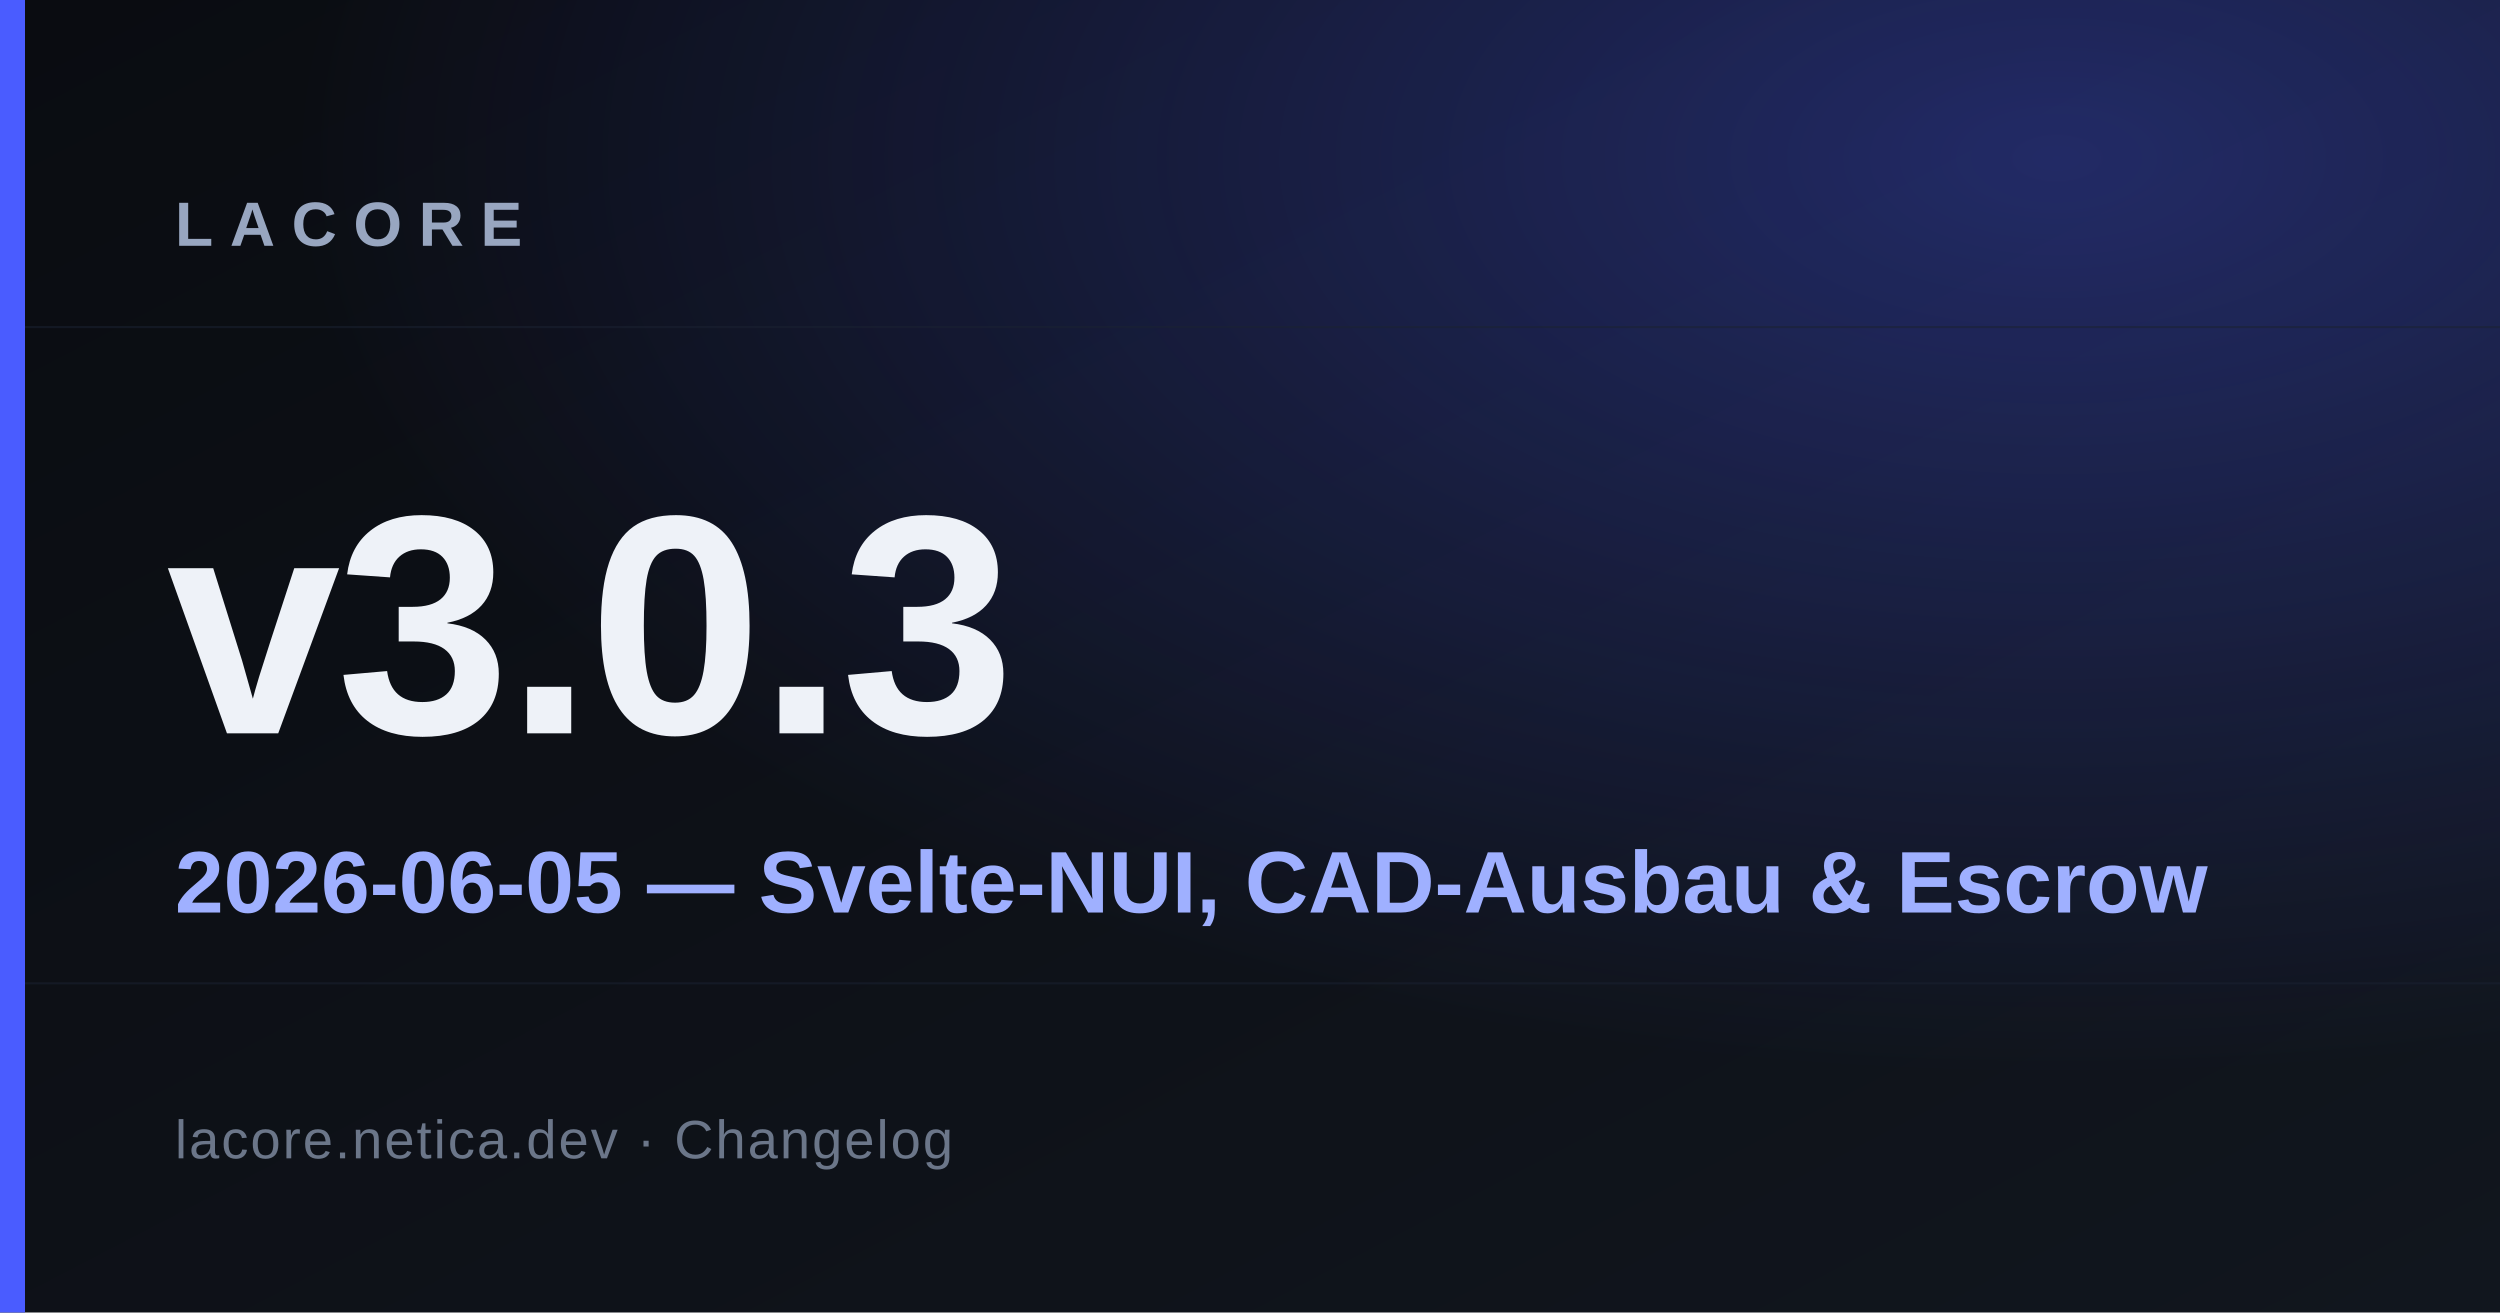
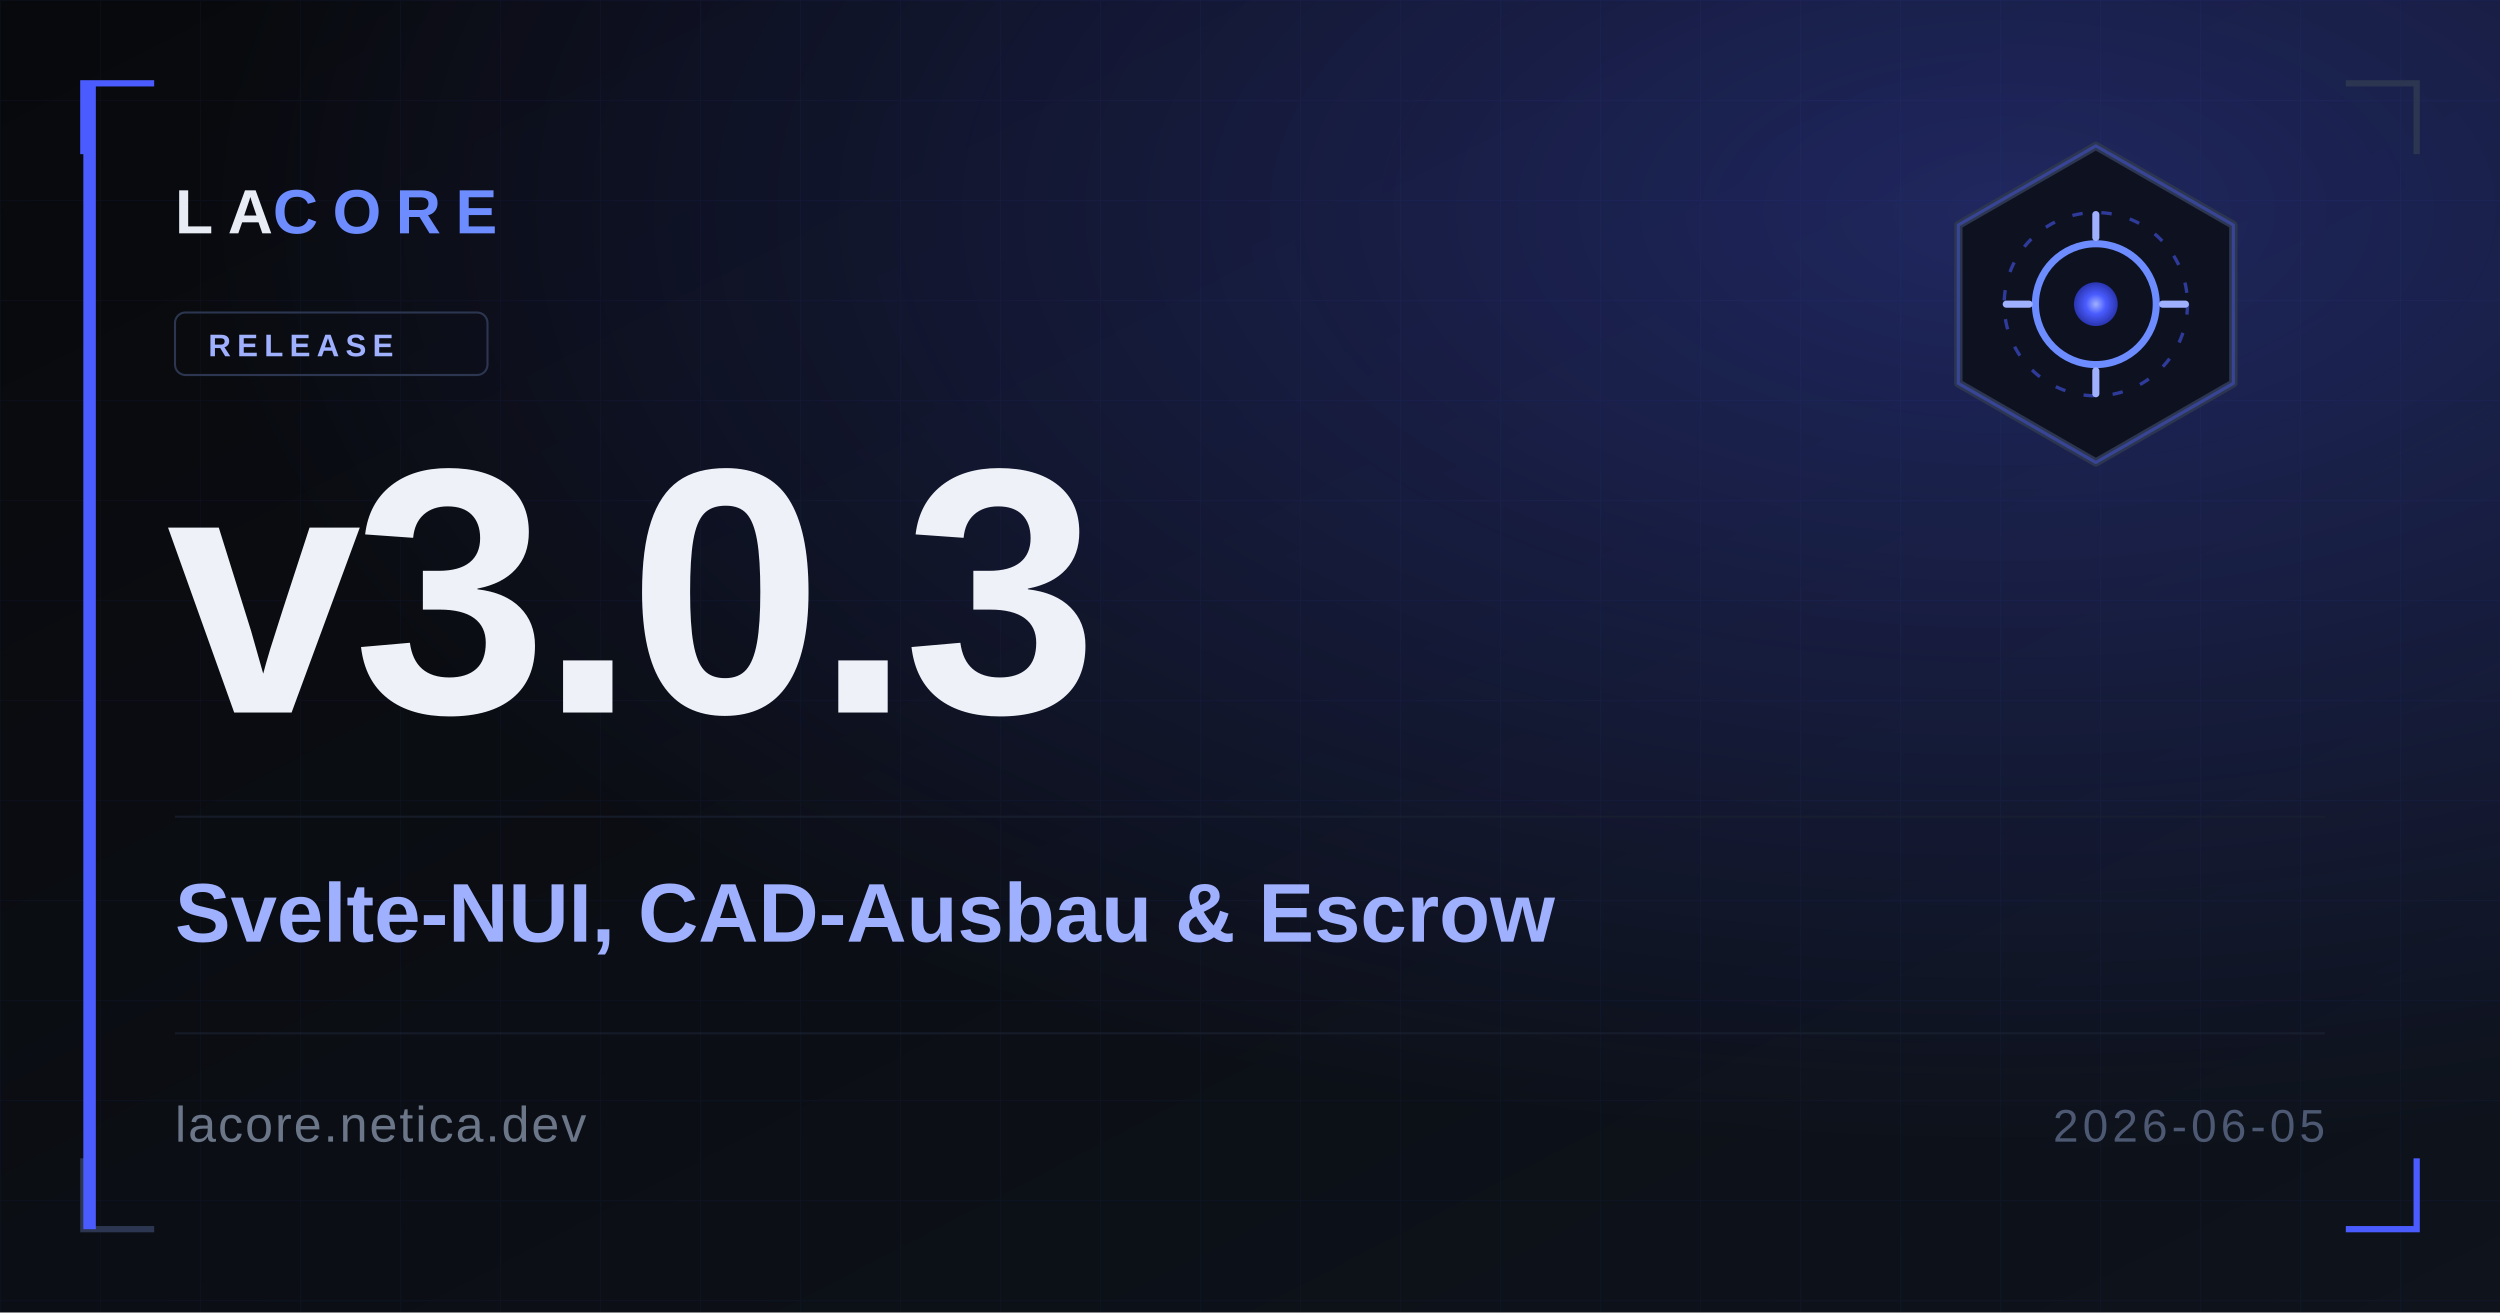
- <svg xmlns="http://www.w3.org/2000/svg" viewBox="0 0 1200 630" font-family="Segoe UI, system-ui, -apple-system, Arial, sans-serif">
+ <svg xmlns="http://www.w3.org/2000/svg" viewBox="0 0 1200 630" font-family="'Chakra Petch', 'Segoe UI', system-ui, -apple-system, Arial, sans-serif">
  <defs>
    <linearGradient id="bg" x1="0" y1="0" x2="1" y2="1">
-       <stop offset="0" stop-color="#0a0c11" />
-       <stop offset="1" stop-color="#11161e" />
+       <stop offset="0" stop-color="#08090c" />
+       <stop offset="1" stop-color="#0e131c" />
    </linearGradient>
-     <radialGradient id="glow" cx="0.82" cy="0.12" r="0.7">
-       <stop offset="0" stop-color="#4a5cff" stop-opacity="0.34" />
+     <radialGradient id="glow" cx="0.8" cy="0.16" r="0.72">
+       <stop offset="0" stop-color="#4a5cff" stop-opacity="0.32" />
      <stop offset="1" stop-color="#4a5cff" stop-opacity="0" />
    </radialGradient>
+     <radialGradient id="core" cx="0.5" cy="0.5" r="0.5">
+       <stop offset="0" stop-color="#9fb0ff" />
+       <stop offset="0.45" stop-color="#4a5cff" />
+       <stop offset="1" stop-color="#2a35b0" />
+     </radialGradient>
+     <pattern id="grid" width="48" height="48" patternUnits="userSpaceOnUse">
+       <path d="M48 0H0V48" fill="none" stroke="#4a5cff" stroke-opacity="0.05" stroke-width="1" />
+     </pattern>
  </defs>
  <rect width="1200" height="630" fill="url(#bg)" />
+   <rect width="1200" height="630" fill="url(#grid)" />
  <rect width="1200" height="630" fill="url(#glow)" />
-   <g stroke="#1a2131" stroke-width="1" opacity="0.55">
-     <line x1="0" y1="157" x2="1200" y2="157" />
-     <line x1="0" y1="472" x2="1200" y2="472" />
+   <g stroke="#4a5cff" stroke-width="3" fill="none">
+     <path d="M40 74 V40 H74" />
+     <path d="M1160 556 V590 H1126" />
  </g>
-   <rect x="0" y="0" width="12" height="630" fill="#4a5cff" />
-   <text x="84" y="118" fill="#98a6c0" font-size="30" font-weight="700" letter-spacing="8">LACORE</text>
-   <text x="80" y="352" fill="#eef2f8" font-size="150" font-weight="800" letter-spacing="-2">v3.0.3</text>
-   <text x="84" y="438" fill="#9fb0ff" font-size="42" font-weight="600">2026-06-05 — Svelte-NUI, CAD-Ausbau &amp; Escrow</text>
-   <text x="84" y="556" fill="#6b7689" font-size="26" font-weight="500" letter-spacing="1">lacore.netica.dev  ·  Changelog</text>
+   <g stroke="#2c3650" stroke-width="3" fill="none">
+     <path d="M1160 74 V40 H1126" />
+     <path d="M40 556 V590 H74" />
+   </g>
+   <rect x="40" y="40" width="6" height="550" fill="#4a5cff" />
+   <g transform="translate(1006 150)">
+     <g transform="translate(-90 -90)">
+       <polygon points="90,10 156,48 156,124 90,162 24,124 24,48" fill="#0e1220" stroke="#2c3650" stroke-width="4" stroke-linejoin="round" />
+       <polygon points="90,10 156,48 156,124 90,162 24,124 24,48" fill="none" stroke="#4a5cff" stroke-width="1.5" stroke-linejoin="round" opacity="0.4" />
+       <circle cx="90" cy="86" r="44" fill="none" stroke="#4a5cff" stroke-width="1.6" stroke-dasharray="5 9" opacity="0.55" />
+       <circle cx="90" cy="86" r="29" fill="none" stroke="#6c8cff" stroke-width="3.4" />
+       <circle cx="90" cy="86" r="10.5" fill="url(#core)" />
+       <g stroke="#9fb0ff" stroke-width="3.4" stroke-linecap="round">
+         <line x1="90" y1="43" x2="90" y2="54" />
+         <line x1="90" y1="118" x2="90" y2="129" />
+         <line x1="47" y1="86" x2="58" y2="86" />
+         <line x1="122" y1="86" x2="133" y2="86" />
+       </g>
+     </g>
+   </g>
+   <g stroke="#1a2131" stroke-width="1" opacity="0.7">
+     <line x1="84" y1="392" x2="1116" y2="392" />
+     <line x1="84" y1="496" x2="1116" y2="496" />
+   </g>
+   <text x="84" y="112" fill="#e7ecf5" font-size="30" font-weight="700" letter-spacing="7">LA<tspan fill="#6c8cff">CORE</tspan>
+   </text>
+   <g>
+     <rect x="84" y="150" width="150" height="30" rx="5" fill="none" stroke="#2c3650" />
+     <text x="100" y="171" fill="#9fb0ff" font-size="15" font-weight="700" letter-spacing="3">RELEASE</text>
+   </g>
+   <text x="80" y="342" fill="#eef2f8" font-size="168" font-weight="700" letter-spacing="-4">v3.0.3</text>
+   <text x="84" y="452" fill="#9fb0ff" font-size="40" font-weight="600">Svelte-NUI, CAD-Ausbau &amp; Escrow</text>
+   <text x="84" y="548" fill="#6b7689" font-size="24" font-weight="500" letter-spacing="1">lacore.netica.dev</text>
+   <text x="1116" y="548" fill="#4d5872" font-size="22" font-weight="500" letter-spacing="2" text-anchor="end">2026-06-05</text>
</svg>
